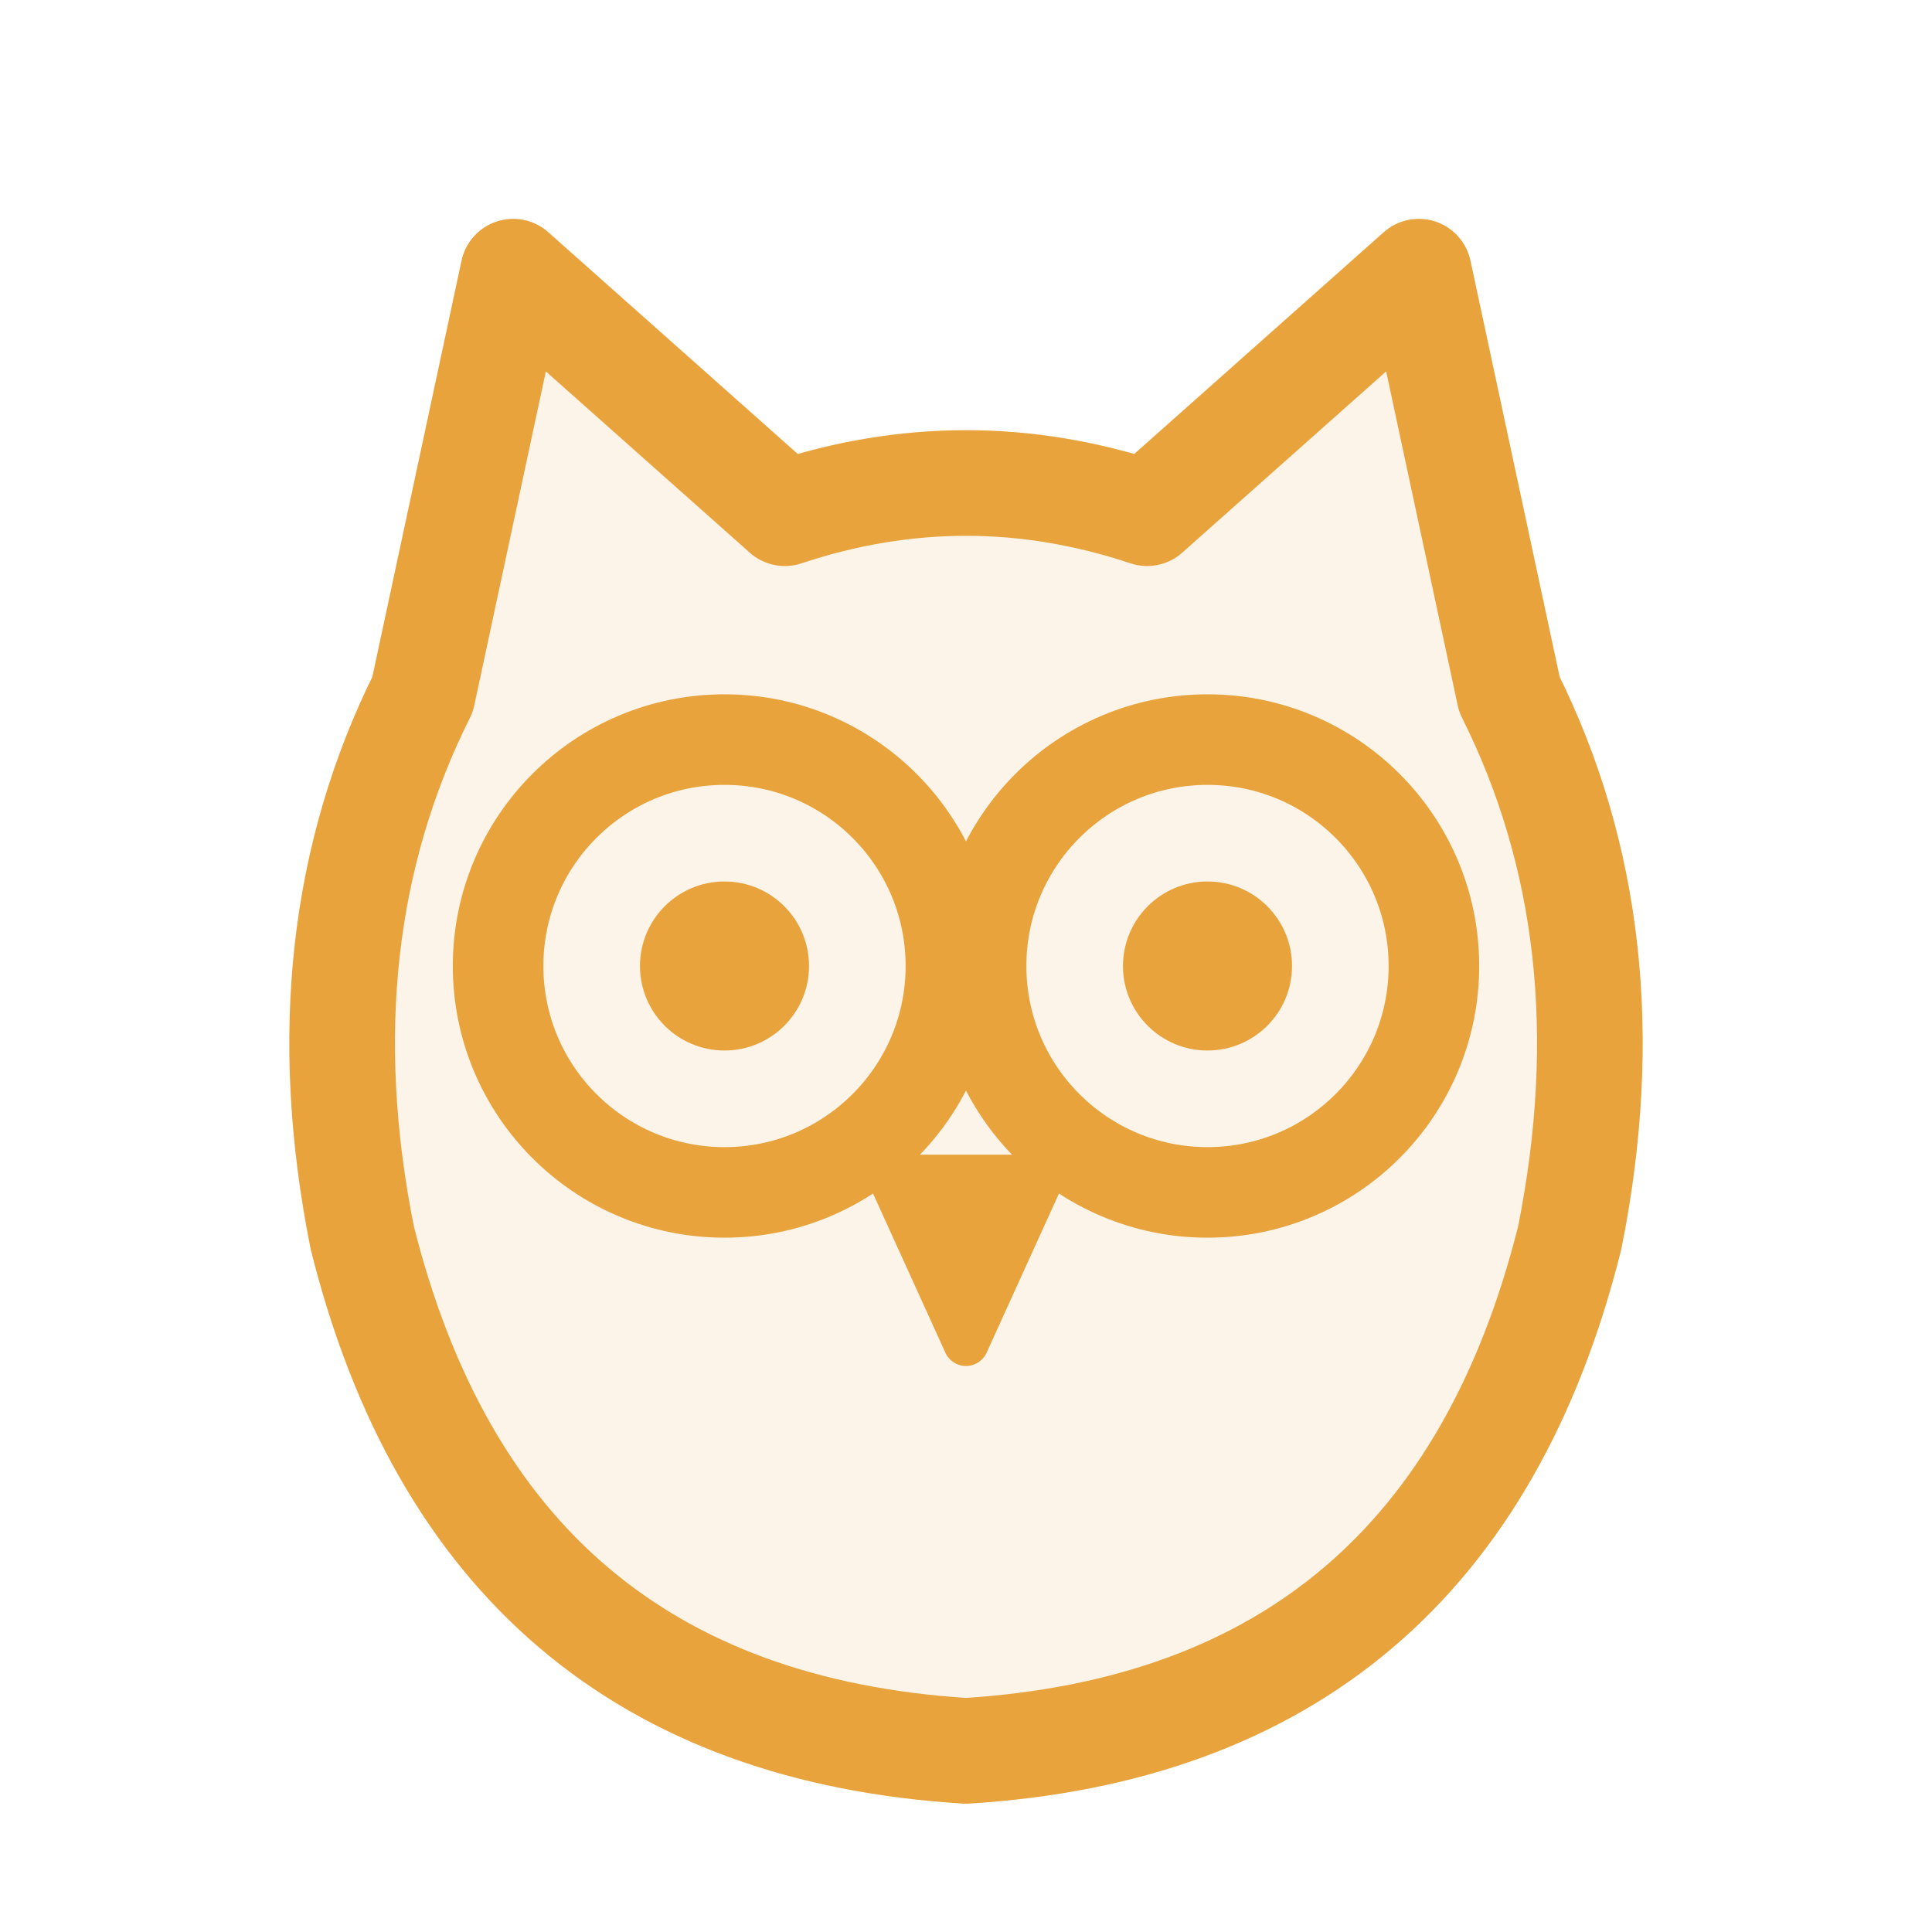
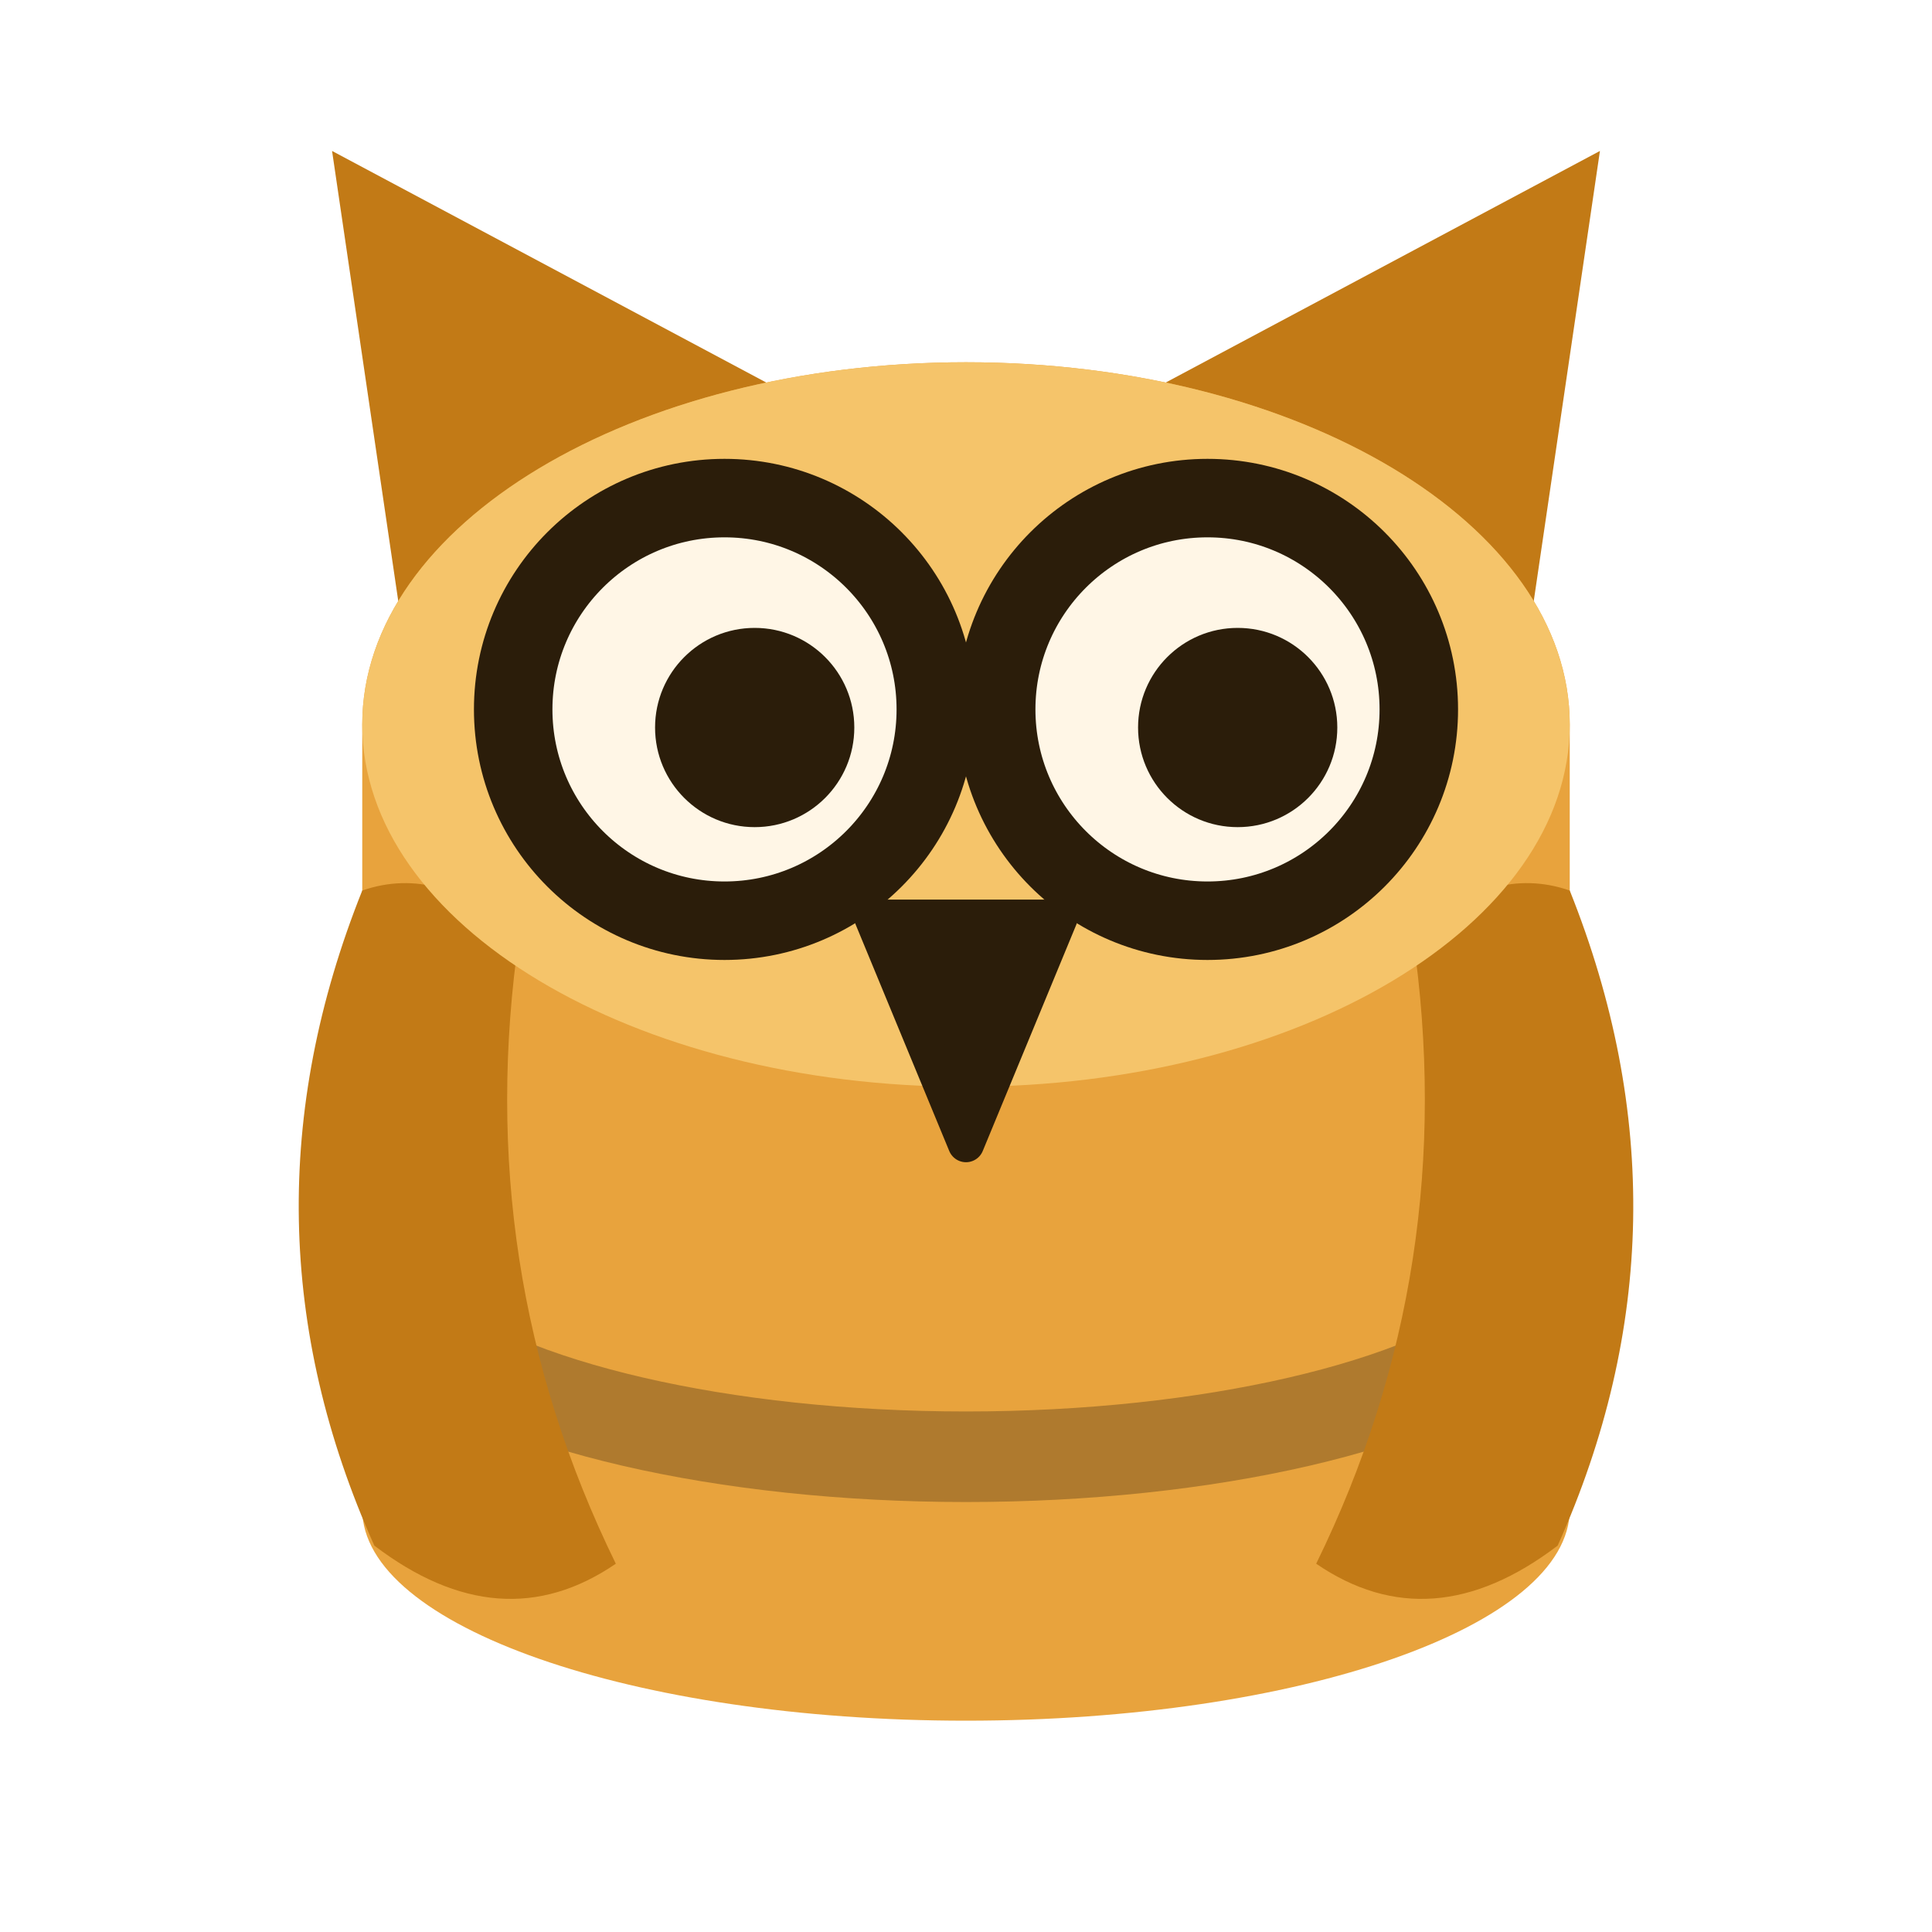
- <svg xmlns="http://www.w3.org/2000/svg" width="64" height="64" viewBox="0 0 64 64" fill="none">
-   <path d="M14 23 L17 9 L26 17 Q32 15 38 17 L47 9 L50 23 Q54 31 52 41 Q48 57 32 58 Q16 57 12 41 Q10 31 14 23 Z" stroke="#E8A33D" stroke-width="3.5" stroke-linejoin="round" fill="#E8A33D" fill-opacity="0.12" />
-   <circle cx="24" cy="32" r="7.5" stroke="#E8A33D" stroke-width="3" />
-   <circle cx="40" cy="32" r="7.5" stroke="#E8A33D" stroke-width="3" />
-   <circle cx="24" cy="32" r="2.8" fill="#E8A33D" />
-   <circle cx="40" cy="32" r="2.8" fill="#E8A33D" />
-   <path d="M29.5 39 L32 44.5 L34.5 39 Z" fill="#E8A33D" stroke="#E8A33D" stroke-width="1.5" stroke-linejoin="round" />
+ <svg xmlns="http://www.w3.org/2000/svg" width="64" height="64" viewBox="0 0 64 64">
+   <path d="M13.5 22 L11 5 L26 13 Z" fill="#C27A16" />
+   <path d="M50.5 22 L53 5 L38 13 Z" fill="#C27A16" />
+   <path d="M12 24 A20 12 0 0 1 52 24 V50 A20 7 0 0 1 12 50 Z" fill="#E8A33D" />
+   <path d="M13.6 44 A20 7 0 0 0 50.4 44" fill="none" stroke="#2B1D0A" stroke-opacity=".3" stroke-width="3" />
+   <path d="M12 29.5 Q7.6 40.5 12.4 51.2 Q16.6 54.4 20.4 51.8 Q15.6 42 17.2 31 Q14.6 28.6 12 29.5 Z" fill="#C27A16" />
+   <path d="M52 29.5 Q56.4 40.5 51.6 51.2 Q47.4 54.4 43.6 51.8 Q48.4 42 46.8 31 Q49.4 28.6 52 29.5 Z" fill="#C27A16" />
+   <ellipse cx="32" cy="24" rx="20" ry="12" fill="#F5C46A" />
+   <circle cx="24" cy="23.5" r="7" fill="#FFF6E6" stroke="#2B1D0A" stroke-width="2.6" />
+   <circle cx="40" cy="23.5" r="7" fill="#FFF6E6" stroke="#2B1D0A" stroke-width="2.6" />
+   <circle cx="25" cy="24.1" r="3.3" fill="#2B1D0A" />
+   <circle cx="41" cy="24.1" r="3.3" fill="#2B1D0A" />
+   <path d="M28.9 30.4 L32 37.9 L35.1 30.4 Z" fill="#2B1D0A" stroke="#2B1D0A" stroke-width="1.2" stroke-linejoin="round" />
</svg>
